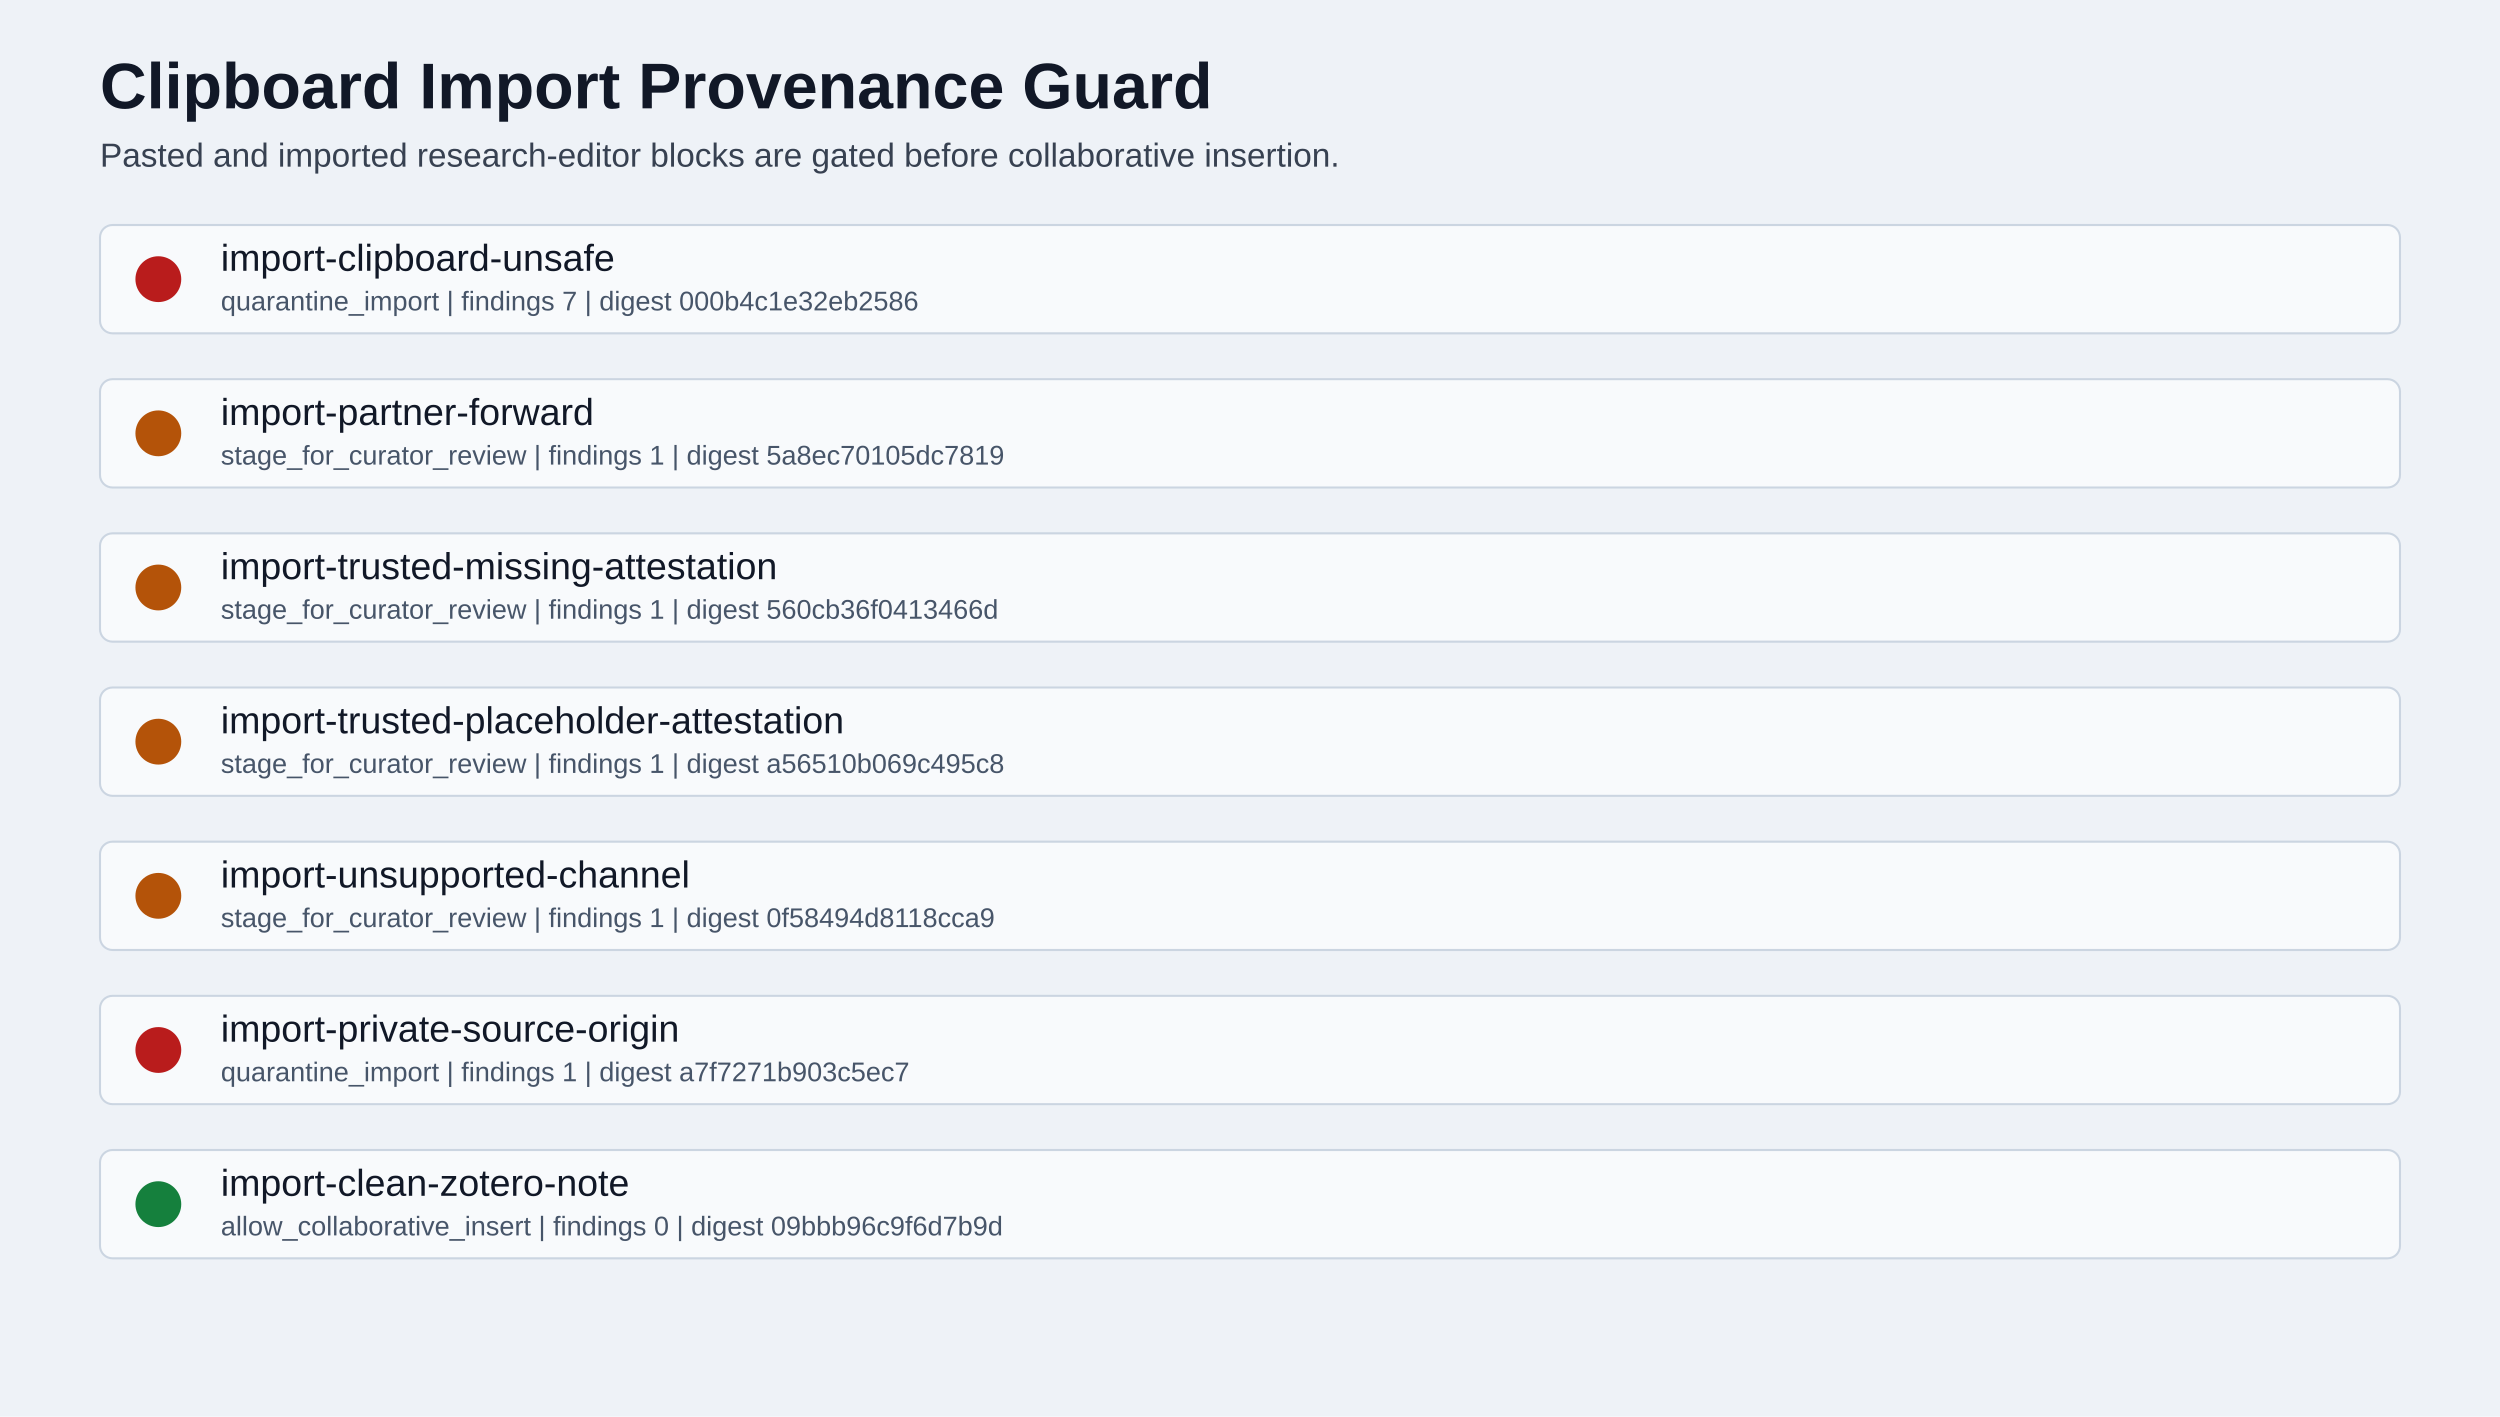
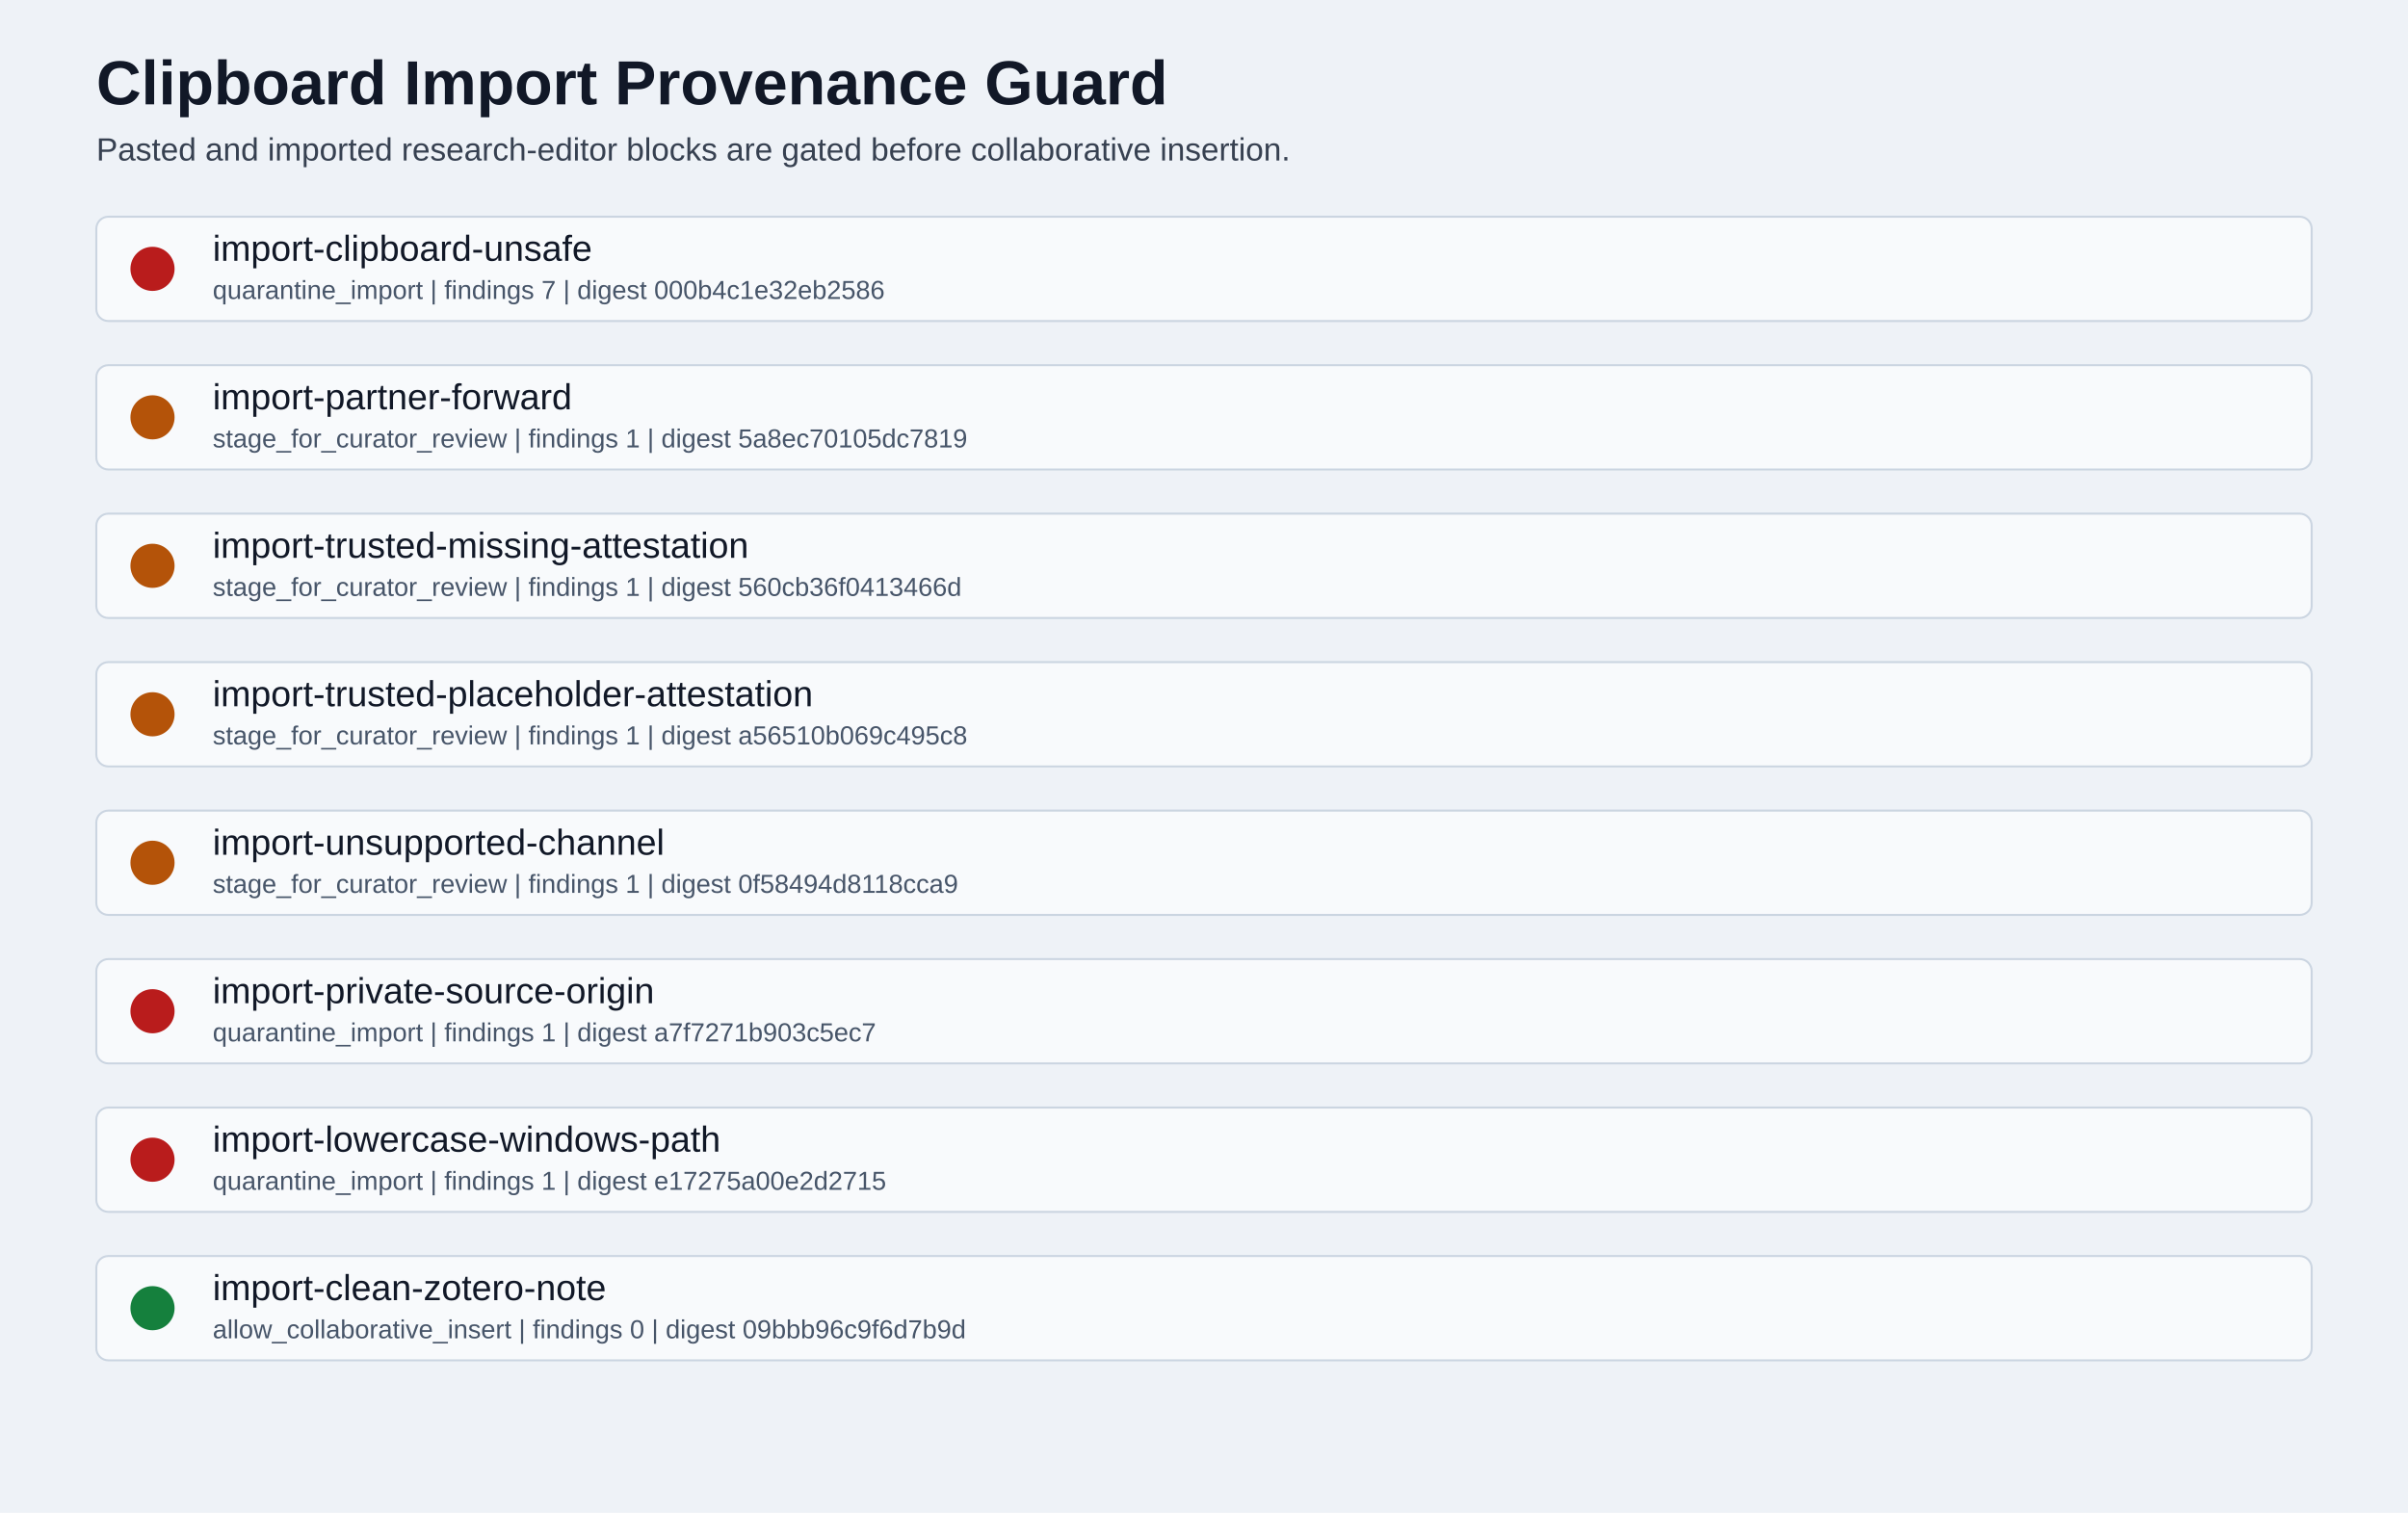
- <svg xmlns="http://www.w3.org/2000/svg" width="1200" height="680" viewBox="0 0 1200 680">
-   <rect width="1200" height="680" fill="#eef2f7" />
+ <svg xmlns="http://www.w3.org/2000/svg" width="1200" height="754" viewBox="0 0 1200 754">
+   <rect width="1200" height="754" fill="#eef2f7" />
  <text x="48" y="52" font-size="31" font-family="Arial" font-weight="700" fill="#111827">Clipboard Import Provenance Guard</text>
  <text x="48" y="80" font-size="16" font-family="Arial" fill="#374151">Pasted and imported research-editor blocks are gated before collaborative insertion.</text>
  <g transform="translate(48 108)">
    <rect width="1104" height="52" rx="6" fill="#f8fafc" stroke="#cbd5e1" />
    <circle cx="28" cy="26" r="11" fill="#b91c1c" />
    <text x="58" y="22" font-size="18" font-family="Arial" fill="#111827">import-clipboard-unsafe</text>
    <text x="58" y="41" font-size="13" font-family="Arial" fill="#475569">quarantine_import | findings 7 | digest 000b4c1e32eb2586</text>
  </g>
  <g transform="translate(48 182)">
    <rect width="1104" height="52" rx="6" fill="#f8fafc" stroke="#cbd5e1" />
    <circle cx="28" cy="26" r="11" fill="#b45309" />
    <text x="58" y="22" font-size="18" font-family="Arial" fill="#111827">import-partner-forward</text>
    <text x="58" y="41" font-size="13" font-family="Arial" fill="#475569">stage_for_curator_review | findings 1 | digest 5a8ec70105dc7819</text>
  </g>
  <g transform="translate(48 256)">
    <rect width="1104" height="52" rx="6" fill="#f8fafc" stroke="#cbd5e1" />
    <circle cx="28" cy="26" r="11" fill="#b45309" />
    <text x="58" y="22" font-size="18" font-family="Arial" fill="#111827">import-trusted-missing-attestation</text>
    <text x="58" y="41" font-size="13" font-family="Arial" fill="#475569">stage_for_curator_review | findings 1 | digest 560cb36f0413466d</text>
  </g>
  <g transform="translate(48 330)">
    <rect width="1104" height="52" rx="6" fill="#f8fafc" stroke="#cbd5e1" />
    <circle cx="28" cy="26" r="11" fill="#b45309" />
    <text x="58" y="22" font-size="18" font-family="Arial" fill="#111827">import-trusted-placeholder-attestation</text>
    <text x="58" y="41" font-size="13" font-family="Arial" fill="#475569">stage_for_curator_review | findings 1 | digest a56510b069c495c8</text>
  </g>
  <g transform="translate(48 404)">
    <rect width="1104" height="52" rx="6" fill="#f8fafc" stroke="#cbd5e1" />
    <circle cx="28" cy="26" r="11" fill="#b45309" />
    <text x="58" y="22" font-size="18" font-family="Arial" fill="#111827">import-unsupported-channel</text>
    <text x="58" y="41" font-size="13" font-family="Arial" fill="#475569">stage_for_curator_review | findings 1 | digest 0f58494d8118cca9</text>
  </g>
  <g transform="translate(48 478)">
    <rect width="1104" height="52" rx="6" fill="#f8fafc" stroke="#cbd5e1" />
    <circle cx="28" cy="26" r="11" fill="#b91c1c" />
    <text x="58" y="22" font-size="18" font-family="Arial" fill="#111827">import-private-source-origin</text>
    <text x="58" y="41" font-size="13" font-family="Arial" fill="#475569">quarantine_import | findings 1 | digest a7f7271b903c5ec7</text>
  </g>
  <g transform="translate(48 552)">
    <rect width="1104" height="52" rx="6" fill="#f8fafc" stroke="#cbd5e1" />
+     <circle cx="28" cy="26" r="11" fill="#b91c1c" />
+     <text x="58" y="22" font-size="18" font-family="Arial" fill="#111827">import-lowercase-windows-path</text>
+     <text x="58" y="41" font-size="13" font-family="Arial" fill="#475569">quarantine_import | findings 1 | digest e17275a00e2d2715</text>
+   </g>
+   <g transform="translate(48 626)">
+     <rect width="1104" height="52" rx="6" fill="#f8fafc" stroke="#cbd5e1" />
    <circle cx="28" cy="26" r="11" fill="#15803d" />
    <text x="58" y="22" font-size="18" font-family="Arial" fill="#111827">import-clean-zotero-note</text>
    <text x="58" y="41" font-size="13" font-family="Arial" fill="#475569">allow_collaborative_insert | findings 0 | digest 09bbb96c9f6d7b9d</text>
  </g>
</svg>
